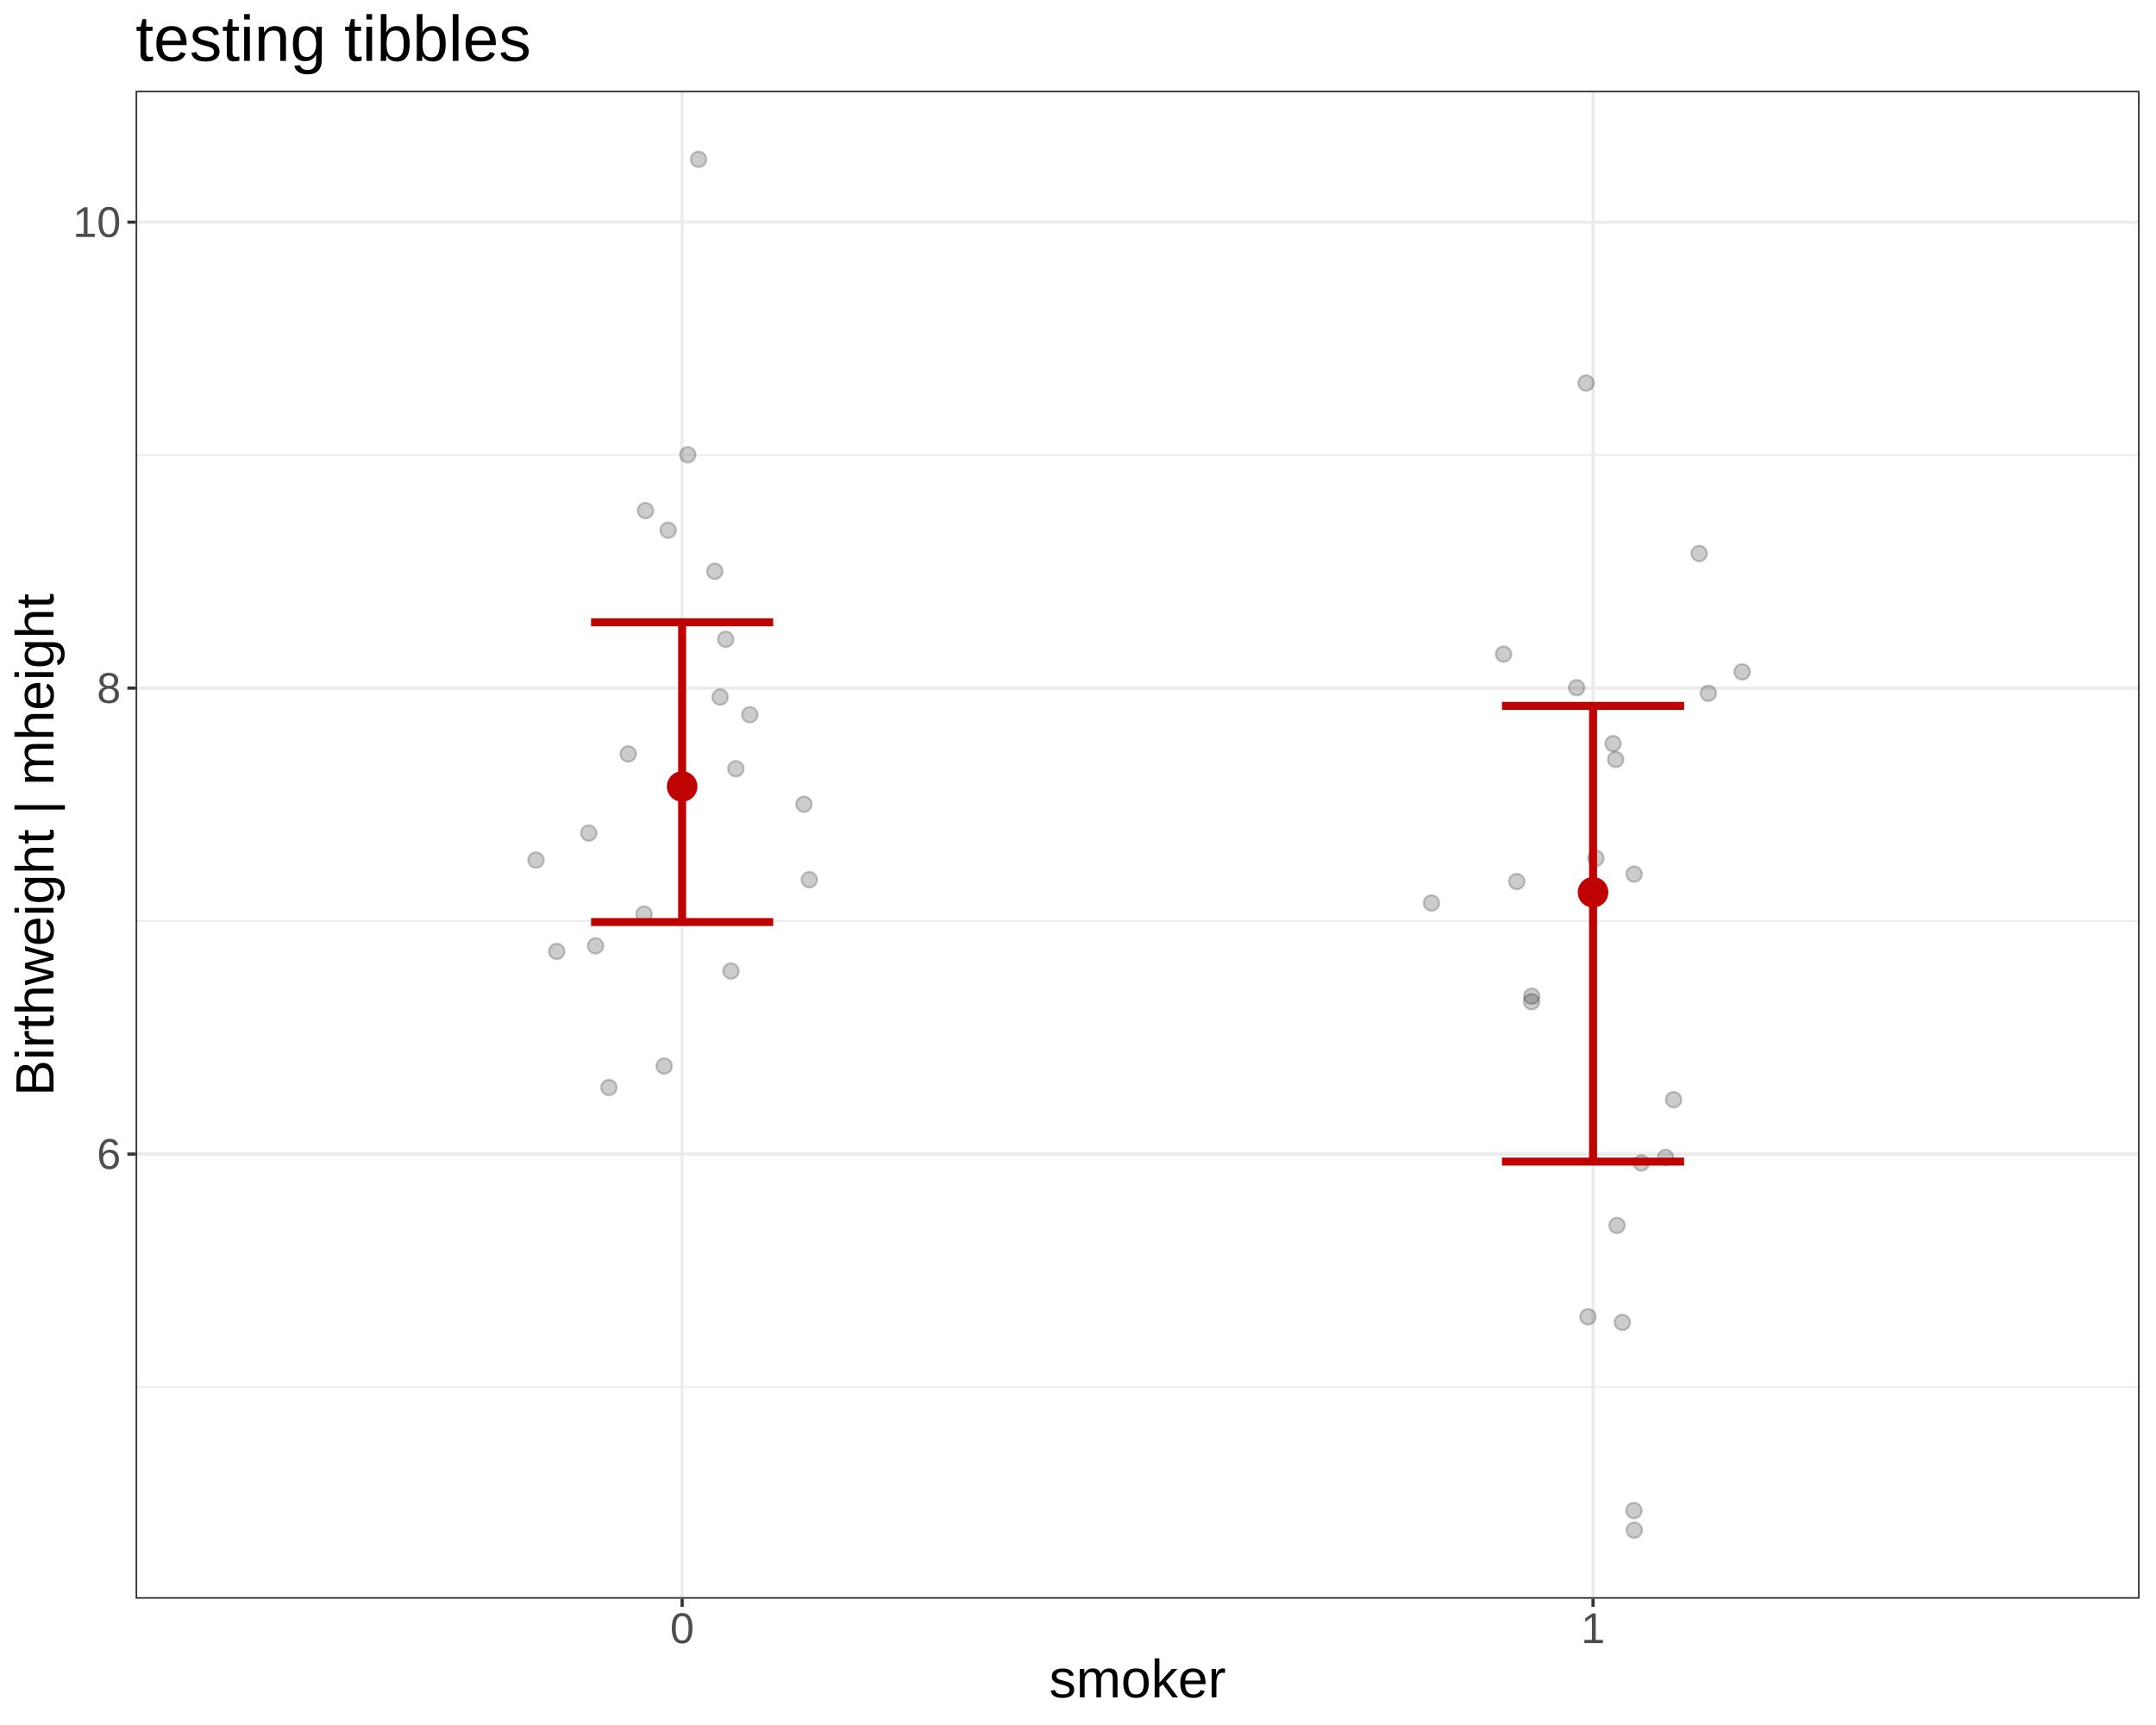
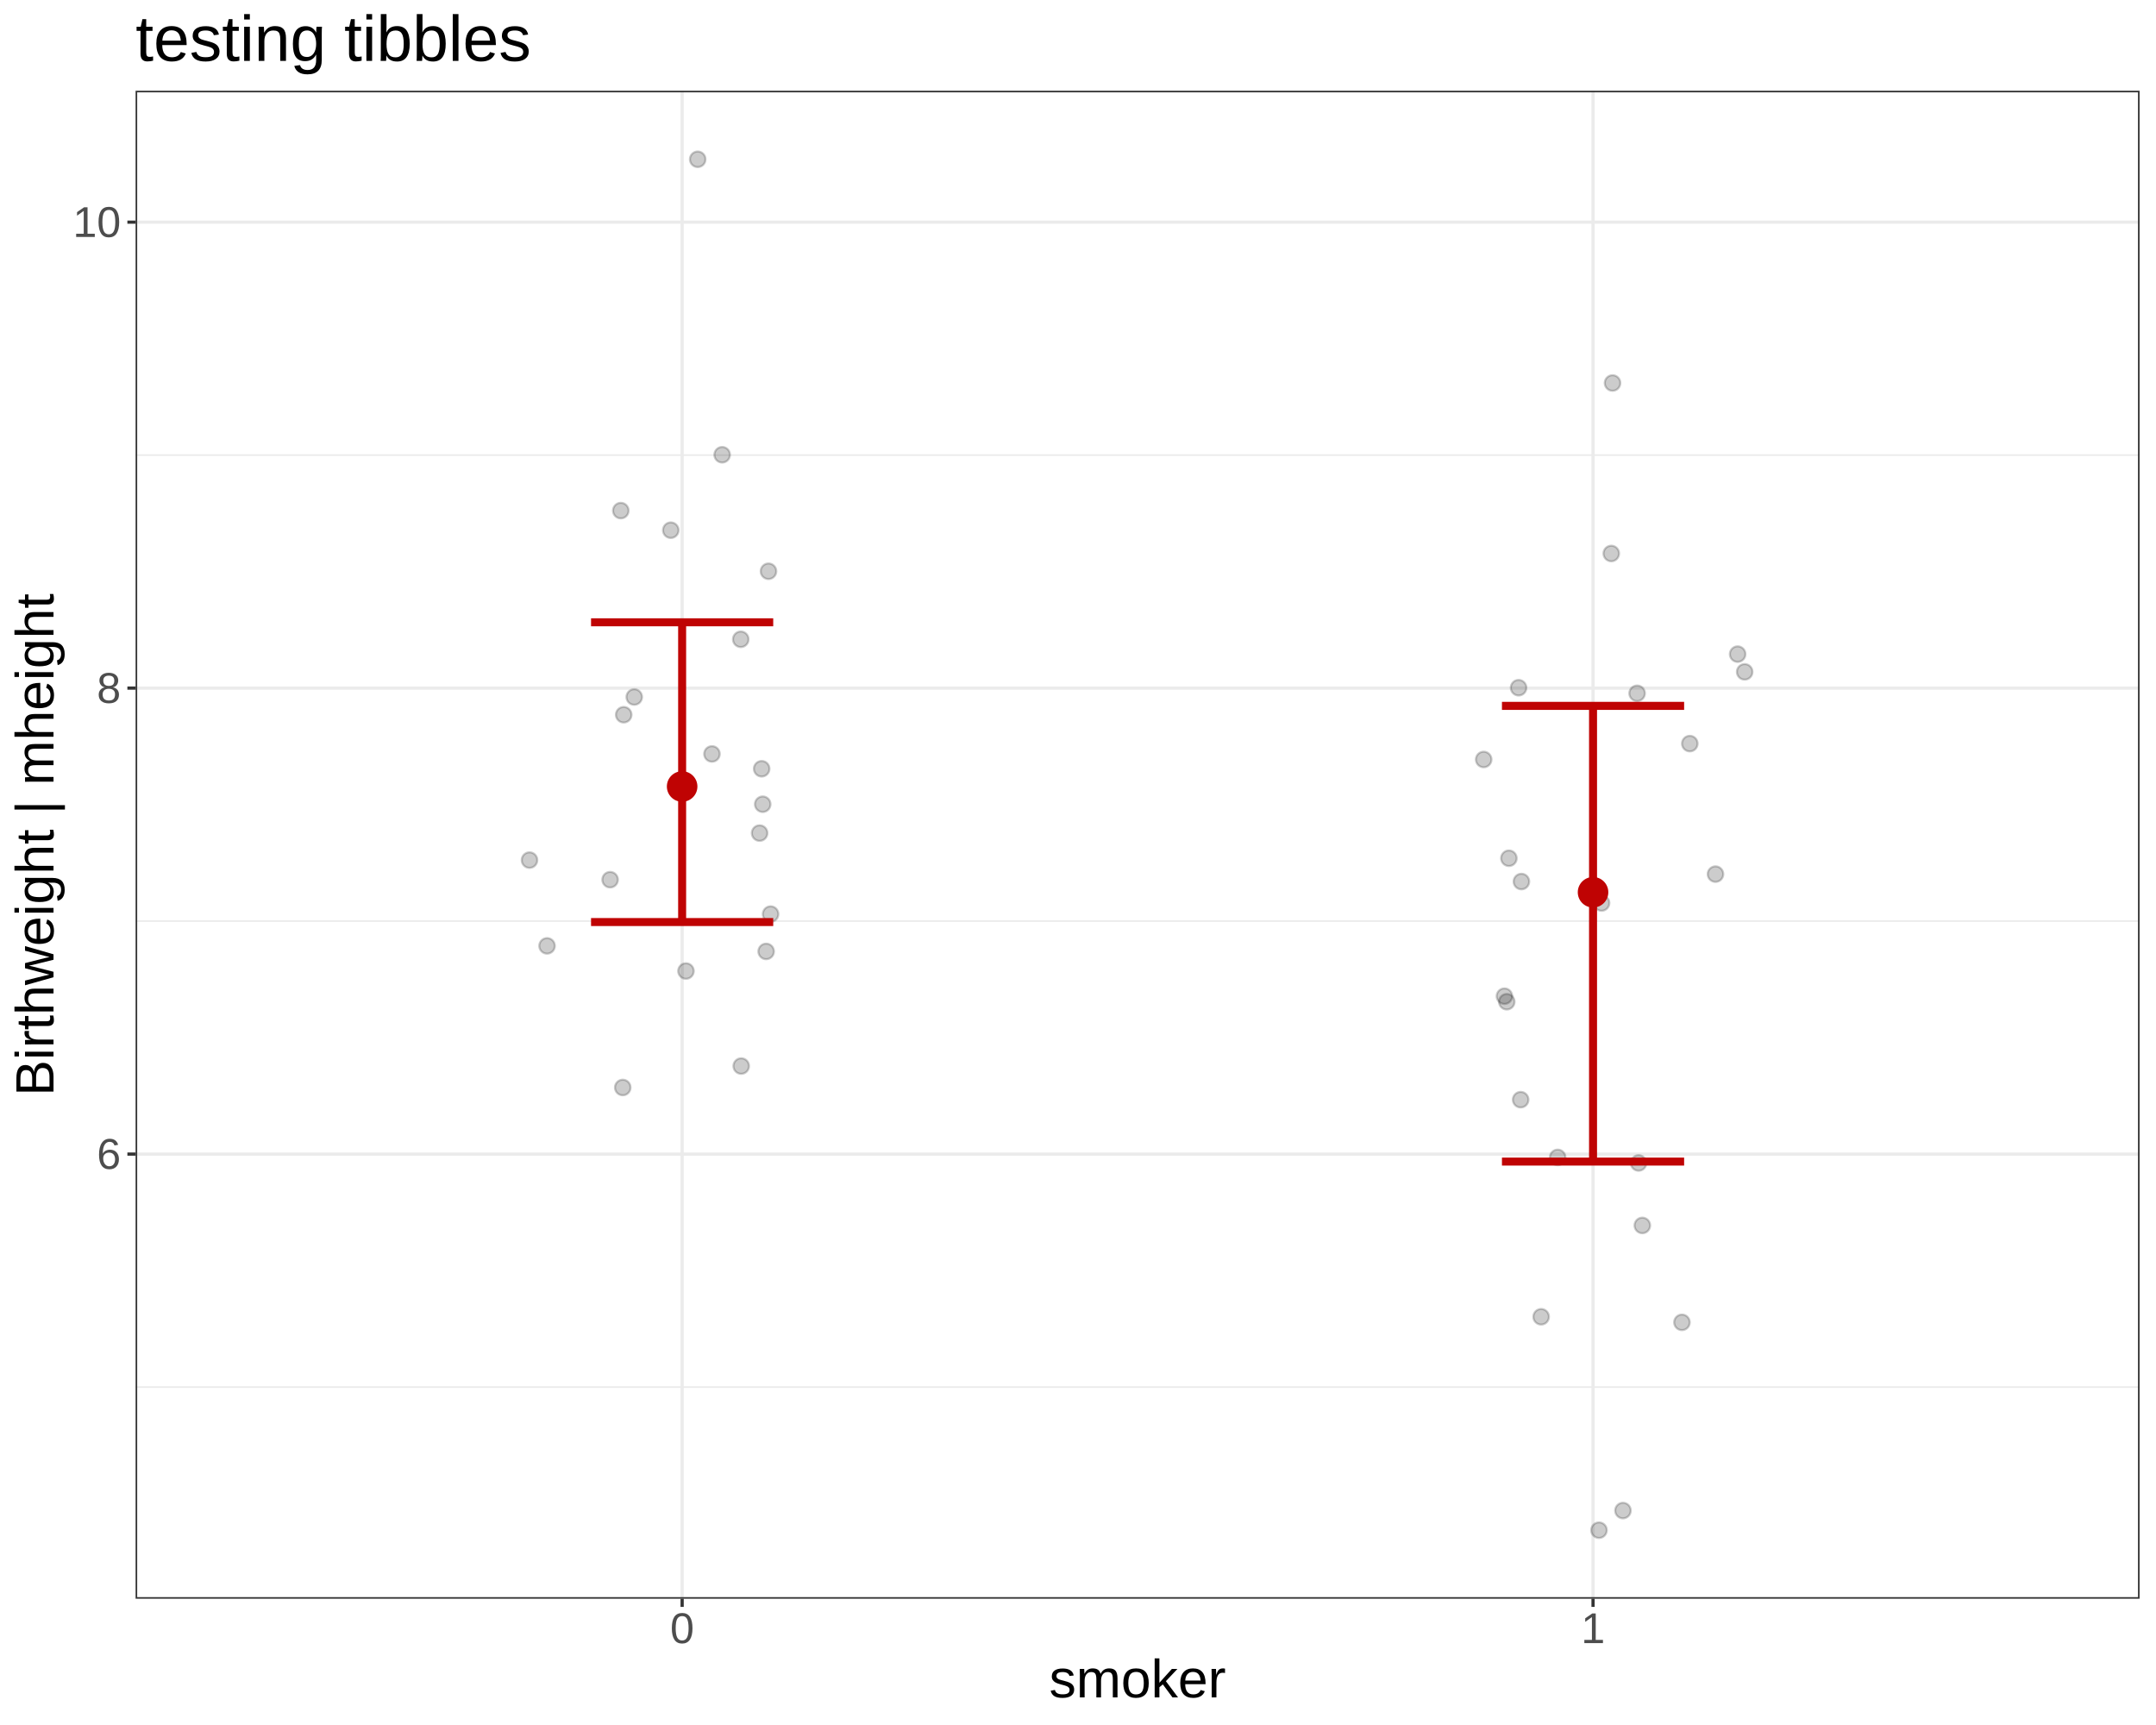
<svg xmlns="http://www.w3.org/2000/svg" viewBox="0 0 720.00 576.00">
  <defs>
    <style type="text/css">
    line, polyline, polygon, path, rect, circle {
      fill: none;
      stroke: #000000;
      stroke-linecap: round;
      stroke-linejoin: round;
      stroke-miterlimit: 10.00;
    }
  </style>
  </defs>
  <rect width="100%" height="100%" style="stroke: none; fill: #FFFFFF;" />
  <rect x="0.00" y="0.00" width="720.00" height="576.00" style="stroke-width: 1.07; stroke: #FFFFFF; fill: #FFFFFF;" />
  <defs>
    <clipPath id="cpNDUuMjh8NzE0LjUyfDUzMy44M3wzMC4zMA==">
      <rect x="45.28" y="30.30" width="669.24" height="503.53" />
    </clipPath>
  </defs>
  <rect x="45.28" y="30.30" width="669.24" height="503.53" style="stroke-width: 1.07; stroke: none; fill: #FFFFFF;" clip-path="url(#cpNDUuMjh8NzE0LjUyfDUzMy44M3wzMC4zMA==)" />
  <polyline points="45.28,463.16 714.52,463.16 " style="stroke-width: 0.53; stroke: #EBEBEB; stroke-linecap: butt;" clip-path="url(#cpNDUuMjh8NzE0LjUyfDUzMy44M3wzMC4zMA==)" />
  <polyline points="45.28,307.56 714.52,307.56 " style="stroke-width: 0.53; stroke: #EBEBEB; stroke-linecap: butt;" clip-path="url(#cpNDUuMjh8NzE0LjUyfDUzMy44M3wzMC4zMA==)" />
  <polyline points="45.28,151.97 714.52,151.97 " style="stroke-width: 0.53; stroke: #EBEBEB; stroke-linecap: butt;" clip-path="url(#cpNDUuMjh8NzE0LjUyfDUzMy44M3wzMC4zMA==)" />
  <polyline points="45.28,385.36 714.52,385.36 " style="stroke-width: 1.07; stroke: #EBEBEB; stroke-linecap: butt;" clip-path="url(#cpNDUuMjh8NzE0LjUyfDUzMy44M3wzMC4zMA==)" />
  <polyline points="45.28,229.77 714.52,229.77 " style="stroke-width: 1.07; stroke: #EBEBEB; stroke-linecap: butt;" clip-path="url(#cpNDUuMjh8NzE0LjUyfDUzMy44M3wzMC4zMA==)" />
  <polyline points="45.28,74.18 714.52,74.18 " style="stroke-width: 1.07; stroke: #EBEBEB; stroke-linecap: butt;" clip-path="url(#cpNDUuMjh8NzE0LjUyfDUzMy44M3wzMC4zMA==)" />
  <polyline points="227.80,533.83 227.80,30.30 " style="stroke-width: 1.07; stroke: #EBEBEB; stroke-linecap: butt;" clip-path="url(#cpNDUuMjh8NzE0LjUyfDUzMy44M3wzMC4zMA==)" />
  <polyline points="532.00,533.83 532.00,30.30 " style="stroke-width: 1.07; stroke: #EBEBEB; stroke-linecap: butt;" clip-path="url(#cpNDUuMjh8NzE0LjUyfDUzMy44M3wzMC4zMA==)" />
-   <circle cx="215.09" cy="305.23" r="1.95pt" style="stroke-width: 0.71; stroke: #000000; stroke-opacity: 0.20; fill: #000000; fill-opacity: 0.20;" clip-path="url(#cpNDUuMjh8NzE0LjUyfDUzMy44M3wzMC4zMA==)" />
-   <circle cx="545.64" cy="504.40" r="1.95pt" style="stroke-width: 0.71; stroke: #000000; stroke-opacity: 0.20; fill: #000000; fill-opacity: 0.20;" clip-path="url(#cpNDUuMjh8NzE0LjUyfDUzMy44M3wzMC4zMA==)" />
-   <circle cx="203.34" cy="363.13" r="1.95pt" style="stroke-width: 0.71; stroke: #000000; stroke-opacity: 0.20; fill: #000000; fill-opacity: 0.20;" clip-path="url(#cpNDUuMjh8NzE0LjUyfDUzMy44M3wzMC4zMA==)" />
-   <circle cx="545.77" cy="510.95" r="1.95pt" style="stroke-width: 0.71; stroke: #000000; stroke-opacity: 0.20; fill: #000000; fill-opacity: 0.20;" clip-path="url(#cpNDUuMjh8NzE0LjUyfDUzMy44M3wzMC4zMA==)" />
-   <circle cx="530.30" cy="439.69" r="1.95pt" style="stroke-width: 0.71; stroke: #000000; stroke-opacity: 0.20; fill: #000000; fill-opacity: 0.20;" clip-path="url(#cpNDUuMjh8NzE0LjUyfDUzMy44M3wzMC4zMA==)" />
-   <circle cx="178.99" cy="287.20" r="1.95pt" style="stroke-width: 0.71; stroke: #000000; stroke-opacity: 0.20; fill: #000000; fill-opacity: 0.20;" clip-path="url(#cpNDUuMjh8NzE0LjUyfDUzMy44M3wzMC4zMA==)" />
-   <circle cx="541.79" cy="441.55" r="1.95pt" style="stroke-width: 0.71; stroke: #000000; stroke-opacity: 0.20; fill: #000000; fill-opacity: 0.20;" clip-path="url(#cpNDUuMjh8NzE0LjUyfDUzMy44M3wzMC4zMA==)" />
-   <circle cx="556.22" cy="386.47" r="1.95pt" style="stroke-width: 0.71; stroke: #000000; stroke-opacity: 0.20; fill: #000000; fill-opacity: 0.20;" clip-path="url(#cpNDUuMjh8NzE0LjUyfDUzMy44M3wzMC4zMA==)" />
-   <circle cx="240.48" cy="232.74" r="1.95pt" style="stroke-width: 0.71; stroke: #000000; stroke-opacity: 0.20; fill: #000000; fill-opacity: 0.20;" clip-path="url(#cpNDUuMjh8NzE0LjUyfDUzMy44M3wzMC4zMA==)" />
-   <circle cx="268.48" cy="268.54" r="1.95pt" style="stroke-width: 0.71; stroke: #000000; stroke-opacity: 0.20; fill: #000000; fill-opacity: 0.20;" clip-path="url(#cpNDUuMjh8NzE0LjUyfDUzMy44M3wzMC4zMA==)" />
-   <circle cx="223.12" cy="177.04" r="1.95pt" style="stroke-width: 0.71; stroke: #000000; stroke-opacity: 0.20; fill: #000000; fill-opacity: 0.20;" clip-path="url(#cpNDUuMjh8NzE0LjUyfDUzMy44M3wzMC4zMA==)" />
-   <circle cx="270.26" cy="293.74" r="1.95pt" style="stroke-width: 0.71; stroke: #000000; stroke-opacity: 0.20; fill: #000000; fill-opacity: 0.20;" clip-path="url(#cpNDUuMjh8NzE0LjUyfDUzMy44M3wzMC4zMA==)" />
-   <circle cx="511.53" cy="332.64" r="1.95pt" style="stroke-width: 0.71; stroke: #000000; stroke-opacity: 0.20; fill: #000000; fill-opacity: 0.20;" clip-path="url(#cpNDUuMjh8NzE0LjUyfDUzMy44M3wzMC4zMA==)" />
-   <circle cx="532.94" cy="286.58" r="1.95pt" style="stroke-width: 0.71; stroke: #000000; stroke-opacity: 0.20; fill: #000000; fill-opacity: 0.20;" clip-path="url(#cpNDUuMjh8NzE0LjUyfDUzMy44M3wzMC4zMA==)" />
-   <circle cx="185.92" cy="317.69" r="1.95pt" style="stroke-width: 0.71; stroke: #000000; stroke-opacity: 0.20; fill: #000000; fill-opacity: 0.20;" clip-path="url(#cpNDUuMjh8NzE0LjUyfDUzMy44M3wzMC4zMA==)" />
-   <circle cx="221.81" cy="355.97" r="1.95pt" style="stroke-width: 0.71; stroke: #000000; stroke-opacity: 0.20; fill: #000000; fill-opacity: 0.20;" clip-path="url(#cpNDUuMjh8NzE0LjUyfDUzMy44M3wzMC4zMA==)" />
-   <circle cx="538.69" cy="248.30" r="1.95pt" style="stroke-width: 0.71; stroke: #000000; stroke-opacity: 0.20; fill: #000000; fill-opacity: 0.20;" clip-path="url(#cpNDUuMjh8NzE0LjUyfDUzMy44M3wzMC4zMA==)" />
-   <circle cx="526.54" cy="229.64" r="1.95pt" style="stroke-width: 0.71; stroke: #000000; stroke-opacity: 0.20; fill: #000000; fill-opacity: 0.20;" clip-path="url(#cpNDUuMjh8NzE0LjUyfDUzMy44M3wzMC4zMA==)" />
-   <circle cx="548.11" cy="388.33" r="1.95pt" style="stroke-width: 0.71; stroke: #000000; stroke-opacity: 0.20; fill: #000000; fill-opacity: 0.20;" clip-path="url(#cpNDUuMjh8NzE0LjUyfDUzMy44M3wzMC4zMA==)" />
-   <circle cx="558.90" cy="367.20" r="1.95pt" style="stroke-width: 0.71; stroke: #000000; stroke-opacity: 0.20; fill: #000000; fill-opacity: 0.20;" clip-path="url(#cpNDUuMjh8NzE0LjUyfDUzMy44M3wzMC4zMA==)" />
-   <circle cx="511.46" cy="334.49" r="1.95pt" style="stroke-width: 0.71; stroke: #000000; stroke-opacity: 0.20; fill: #000000; fill-opacity: 0.20;" clip-path="url(#cpNDUuMjh8NzE0LjUyfDUzMy44M3wzMC4zMA==)" />
-   <circle cx="215.57" cy="170.50" r="1.95pt" style="stroke-width: 0.71; stroke: #000000; stroke-opacity: 0.20; fill: #000000; fill-opacity: 0.20;" clip-path="url(#cpNDUuMjh8NzE0LjUyfDUzMy44M3wzMC4zMA==)" />
-   <circle cx="229.68" cy="151.85" r="1.95pt" style="stroke-width: 0.71; stroke: #000000; stroke-opacity: 0.20; fill: #000000; fill-opacity: 0.20;" clip-path="url(#cpNDUuMjh8NzE0LjUyfDUzMy44M3wzMC4zMA==)" />
-   <circle cx="244.10" cy="324.24" r="1.95pt" style="stroke-width: 0.71; stroke: #000000; stroke-opacity: 0.20; fill: #000000; fill-opacity: 0.20;" clip-path="url(#cpNDUuMjh8NzE0LjUyfDUzMy44M3wzMC4zMA==)" />
-   <circle cx="198.89" cy="315.84" r="1.95pt" style="stroke-width: 0.71; stroke: #000000; stroke-opacity: 0.20; fill: #000000; fill-opacity: 0.20;" clip-path="url(#cpNDUuMjh8NzE0LjUyfDUzMy44M3wzMC4zMA==)" />
-   <circle cx="545.72" cy="291.88" r="1.95pt" style="stroke-width: 0.71; stroke: #000000; stroke-opacity: 0.20; fill: #000000; fill-opacity: 0.20;" clip-path="url(#cpNDUuMjh8NzE0LjUyfDUzMy44M3wzMC4zMA==)" />
-   <circle cx="570.50" cy="231.50" r="1.95pt" style="stroke-width: 0.71; stroke: #000000; stroke-opacity: 0.20; fill: #000000; fill-opacity: 0.20;" clip-path="url(#cpNDUuMjh8NzE0LjUyfDUzMy44M3wzMC4zMA==)" />
-   <circle cx="502.11" cy="218.42" r="1.95pt" style="stroke-width: 0.71; stroke: #000000; stroke-opacity: 0.20; fill: #000000; fill-opacity: 0.20;" clip-path="url(#cpNDUuMjh8NzE0LjUyfDUzMy44M3wzMC4zMA==)" />
-   <circle cx="539.56" cy="253.60" r="1.95pt" style="stroke-width: 0.71; stroke: #000000; stroke-opacity: 0.20; fill: #000000; fill-opacity: 0.20;" clip-path="url(#cpNDUuMjh8NzE0LjUyfDUzMy44M3wzMC4zMA==)" />
-   <circle cx="540.00" cy="409.19" r="1.95pt" style="stroke-width: 0.71; stroke: #000000; stroke-opacity: 0.20; fill: #000000; fill-opacity: 0.20;" clip-path="url(#cpNDUuMjh8NzE0LjUyfDUzMy44M3wzMC4zMA==)" />
-   <circle cx="238.71" cy="190.75" r="1.95pt" style="stroke-width: 0.71; stroke: #000000; stroke-opacity: 0.20; fill: #000000; fill-opacity: 0.20;" clip-path="url(#cpNDUuMjh8NzE0LjUyfDUzMy44M3wzMC4zMA==)" />
-   <circle cx="245.74" cy="256.70" r="1.95pt" style="stroke-width: 0.71; stroke: #000000; stroke-opacity: 0.20; fill: #000000; fill-opacity: 0.20;" clip-path="url(#cpNDUuMjh8NzE0LjUyfDUzMy44M3wzMC4zMA==)" />
-   <circle cx="196.62" cy="278.18" r="1.95pt" style="stroke-width: 0.71; stroke: #000000; stroke-opacity: 0.20; fill: #000000; fill-opacity: 0.20;" clip-path="url(#cpNDUuMjh8NzE0LjUyfDUzMy44M3wzMC4zMA==)" />
-   <circle cx="581.79" cy="224.34" r="1.95pt" style="stroke-width: 0.71; stroke: #000000; stroke-opacity: 0.20; fill: #000000; fill-opacity: 0.20;" clip-path="url(#cpNDUuMjh8NzE0LjUyfDUzMy44M3wzMC4zMA==)" />
-   <circle cx="478.02" cy="301.52" r="1.95pt" style="stroke-width: 0.71; stroke: #000000; stroke-opacity: 0.20; fill: #000000; fill-opacity: 0.20;" clip-path="url(#cpNDUuMjh8NzE0LjUyfDUzMy44M3wzMC4zMA==)" />
-   <circle cx="506.53" cy="294.36" r="1.95pt" style="stroke-width: 0.71; stroke: #000000; stroke-opacity: 0.20; fill: #000000; fill-opacity: 0.20;" clip-path="url(#cpNDUuMjh8NzE0LjUyfDUzMy44M3wzMC4zMA==)" />
-   <circle cx="529.67" cy="127.89" r="1.95pt" style="stroke-width: 0.71; stroke: #000000; stroke-opacity: 0.20; fill: #000000; fill-opacity: 0.20;" clip-path="url(#cpNDUuMjh8NzE0LjUyfDUzMy44M3wzMC4zMA==)" />
-   <circle cx="209.80" cy="251.75" r="1.95pt" style="stroke-width: 0.71; stroke: #000000; stroke-opacity: 0.20; fill: #000000; fill-opacity: 0.20;" clip-path="url(#cpNDUuMjh8NzE0LjUyfDUzMy44M3wzMC4zMA==)" />
-   <circle cx="250.40" cy="238.66" r="1.95pt" style="stroke-width: 0.71; stroke: #000000; stroke-opacity: 0.20; fill: #000000; fill-opacity: 0.20;" clip-path="url(#cpNDUuMjh8NzE0LjUyfDUzMy44M3wzMC4zMA==)" />
-   <circle cx="233.28" cy="53.19" r="1.95pt" style="stroke-width: 0.71; stroke: #000000; stroke-opacity: 0.20; fill: #000000; fill-opacity: 0.20;" clip-path="url(#cpNDUuMjh8NzE0LjUyfDUzMy44M3wzMC4zMA==)" />
-   <circle cx="567.44" cy="184.82" r="1.95pt" style="stroke-width: 0.71; stroke: #000000; stroke-opacity: 0.20; fill: #000000; fill-opacity: 0.20;" clip-path="url(#cpNDUuMjh8NzE0LjUyfDUzMy44M3wzMC4zMA==)" />
-   <circle cx="242.35" cy="213.47" r="1.95pt" style="stroke-width: 0.71; stroke: #000000; stroke-opacity: 0.20; fill: #000000; fill-opacity: 0.20;" clip-path="url(#cpNDUuMjh8NzE0LjUyfDUzMy44M3wzMC4zMA==)" />
+   <circle cx="257.34" cy="305.23" r="1.95pt" style="stroke-width: 0.71; stroke: #000000; stroke-opacity: 0.20; fill: #000000; fill-opacity: 0.20;" clip-path="url(#cpNDUuMjh8NzE0LjUyfDUzMy44M3wzMC4zMA==)" />
+   <circle cx="541.99" cy="504.40" r="1.95pt" style="stroke-width: 0.71; stroke: #000000; stroke-opacity: 0.20; fill: #000000; fill-opacity: 0.20;" clip-path="url(#cpNDUuMjh8NzE0LjUyfDUzMy44M3wzMC4zMA==)" />
+   <circle cx="207.97" cy="363.13" r="1.95pt" style="stroke-width: 0.71; stroke: #000000; stroke-opacity: 0.20; fill: #000000; fill-opacity: 0.20;" clip-path="url(#cpNDUuMjh8NzE0LjUyfDUzMy44M3wzMC4zMA==)" />
+   <circle cx="533.99" cy="510.95" r="1.95pt" style="stroke-width: 0.71; stroke: #000000; stroke-opacity: 0.20; fill: #000000; fill-opacity: 0.20;" clip-path="url(#cpNDUuMjh8NzE0LjUyfDUzMy44M3wzMC4zMA==)" />
+   <circle cx="514.67" cy="439.69" r="1.95pt" style="stroke-width: 0.71; stroke: #000000; stroke-opacity: 0.20; fill: #000000; fill-opacity: 0.20;" clip-path="url(#cpNDUuMjh8NzE0LjUyfDUzMy44M3wzMC4zMA==)" />
+   <circle cx="176.83" cy="287.20" r="1.95pt" style="stroke-width: 0.71; stroke: #000000; stroke-opacity: 0.20; fill: #000000; fill-opacity: 0.20;" clip-path="url(#cpNDUuMjh8NzE0LjUyfDUzMy44M3wzMC4zMA==)" />
+   <circle cx="561.69" cy="441.55" r="1.95pt" style="stroke-width: 0.71; stroke: #000000; stroke-opacity: 0.20; fill: #000000; fill-opacity: 0.20;" clip-path="url(#cpNDUuMjh8NzE0LjUyfDUzMy44M3wzMC4zMA==)" />
+   <circle cx="520.19" cy="386.47" r="1.95pt" style="stroke-width: 0.71; stroke: #000000; stroke-opacity: 0.20; fill: #000000; fill-opacity: 0.20;" clip-path="url(#cpNDUuMjh8NzE0LjUyfDUzMy44M3wzMC4zMA==)" />
+   <circle cx="211.81" cy="232.74" r="1.95pt" style="stroke-width: 0.71; stroke: #000000; stroke-opacity: 0.20; fill: #000000; fill-opacity: 0.20;" clip-path="url(#cpNDUuMjh8NzE0LjUyfDUzMy44M3wzMC4zMA==)" />
+   <circle cx="254.71" cy="268.54" r="1.95pt" style="stroke-width: 0.71; stroke: #000000; stroke-opacity: 0.20; fill: #000000; fill-opacity: 0.20;" clip-path="url(#cpNDUuMjh8NzE0LjUyfDUzMy44M3wzMC4zMA==)" />
+   <circle cx="224.01" cy="177.04" r="1.95pt" style="stroke-width: 0.71; stroke: #000000; stroke-opacity: 0.20; fill: #000000; fill-opacity: 0.20;" clip-path="url(#cpNDUuMjh8NzE0LjUyfDUzMy44M3wzMC4zMA==)" />
+   <circle cx="203.75" cy="293.74" r="1.95pt" style="stroke-width: 0.71; stroke: #000000; stroke-opacity: 0.20; fill: #000000; fill-opacity: 0.20;" clip-path="url(#cpNDUuMjh8NzE0LjUyfDUzMy44M3wzMC4zMA==)" />
+   <circle cx="502.41" cy="332.64" r="1.95pt" style="stroke-width: 0.71; stroke: #000000; stroke-opacity: 0.20; fill: #000000; fill-opacity: 0.20;" clip-path="url(#cpNDUuMjh8NzE0LjUyfDUzMy44M3wzMC4zMA==)" />
+   <circle cx="503.90" cy="286.58" r="1.95pt" style="stroke-width: 0.71; stroke: #000000; stroke-opacity: 0.20; fill: #000000; fill-opacity: 0.20;" clip-path="url(#cpNDUuMjh8NzE0LjUyfDUzMy44M3wzMC4zMA==)" />
+   <circle cx="255.86" cy="317.69" r="1.95pt" style="stroke-width: 0.71; stroke: #000000; stroke-opacity: 0.20; fill: #000000; fill-opacity: 0.20;" clip-path="url(#cpNDUuMjh8NzE0LjUyfDUzMy44M3wzMC4zMA==)" />
+   <circle cx="247.53" cy="355.97" r="1.95pt" style="stroke-width: 0.71; stroke: #000000; stroke-opacity: 0.20; fill: #000000; fill-opacity: 0.20;" clip-path="url(#cpNDUuMjh8NzE0LjUyfDUzMy44M3wzMC4zMA==)" />
+   <circle cx="564.31" cy="248.30" r="1.95pt" style="stroke-width: 0.71; stroke: #000000; stroke-opacity: 0.20; fill: #000000; fill-opacity: 0.20;" clip-path="url(#cpNDUuMjh8NzE0LjUyfDUzMy44M3wzMC4zMA==)" />
+   <circle cx="507.14" cy="229.64" r="1.95pt" style="stroke-width: 0.71; stroke: #000000; stroke-opacity: 0.20; fill: #000000; fill-opacity: 0.20;" clip-path="url(#cpNDUuMjh8NzE0LjUyfDUzMy44M3wzMC4zMA==)" />
+   <circle cx="547.21" cy="388.33" r="1.95pt" style="stroke-width: 0.71; stroke: #000000; stroke-opacity: 0.20; fill: #000000; fill-opacity: 0.20;" clip-path="url(#cpNDUuMjh8NzE0LjUyfDUzMy44M3wzMC4zMA==)" />
+   <circle cx="507.83" cy="367.20" r="1.95pt" style="stroke-width: 0.71; stroke: #000000; stroke-opacity: 0.20; fill: #000000; fill-opacity: 0.20;" clip-path="url(#cpNDUuMjh8NzE0LjUyfDUzMy44M3wzMC4zMA==)" />
+   <circle cx="503.19" cy="334.49" r="1.95pt" style="stroke-width: 0.71; stroke: #000000; stroke-opacity: 0.20; fill: #000000; fill-opacity: 0.20;" clip-path="url(#cpNDUuMjh8NzE0LjUyfDUzMy44M3wzMC4zMA==)" />
+   <circle cx="207.32" cy="170.50" r="1.95pt" style="stroke-width: 0.71; stroke: #000000; stroke-opacity: 0.20; fill: #000000; fill-opacity: 0.20;" clip-path="url(#cpNDUuMjh8NzE0LjUyfDUzMy44M3wzMC4zMA==)" />
+   <circle cx="241.17" cy="151.85" r="1.95pt" style="stroke-width: 0.71; stroke: #000000; stroke-opacity: 0.20; fill: #000000; fill-opacity: 0.20;" clip-path="url(#cpNDUuMjh8NzE0LjUyfDUzMy44M3wzMC4zMA==)" />
+   <circle cx="229.08" cy="324.24" r="1.95pt" style="stroke-width: 0.71; stroke: #000000; stroke-opacity: 0.20; fill: #000000; fill-opacity: 0.20;" clip-path="url(#cpNDUuMjh8NzE0LjUyfDUzMy44M3wzMC4zMA==)" />
+   <circle cx="182.69" cy="315.84" r="1.95pt" style="stroke-width: 0.71; stroke: #000000; stroke-opacity: 0.20; fill: #000000; fill-opacity: 0.20;" clip-path="url(#cpNDUuMjh8NzE0LjUyfDUzMy44M3wzMC4zMA==)" />
+   <circle cx="572.89" cy="291.88" r="1.95pt" style="stroke-width: 0.71; stroke: #000000; stroke-opacity: 0.20; fill: #000000; fill-opacity: 0.20;" clip-path="url(#cpNDUuMjh8NzE0LjUyfDUzMy44M3wzMC4zMA==)" />
+   <circle cx="546.72" cy="231.50" r="1.95pt" style="stroke-width: 0.71; stroke: #000000; stroke-opacity: 0.20; fill: #000000; fill-opacity: 0.20;" clip-path="url(#cpNDUuMjh8NzE0LjUyfDUzMy44M3wzMC4zMA==)" />
+   <circle cx="580.29" cy="218.42" r="1.95pt" style="stroke-width: 0.71; stroke: #000000; stroke-opacity: 0.20; fill: #000000; fill-opacity: 0.20;" clip-path="url(#cpNDUuMjh8NzE0LjUyfDUzMy44M3wzMC4zMA==)" />
+   <circle cx="495.48" cy="253.60" r="1.95pt" style="stroke-width: 0.71; stroke: #000000; stroke-opacity: 0.20; fill: #000000; fill-opacity: 0.20;" clip-path="url(#cpNDUuMjh8NzE0LjUyfDUzMy44M3wzMC4zMA==)" />
+   <circle cx="548.46" cy="409.19" r="1.95pt" style="stroke-width: 0.71; stroke: #000000; stroke-opacity: 0.20; fill: #000000; fill-opacity: 0.20;" clip-path="url(#cpNDUuMjh8NzE0LjUyfDUzMy44M3wzMC4zMA==)" />
+   <circle cx="256.64" cy="190.75" r="1.95pt" style="stroke-width: 0.71; stroke: #000000; stroke-opacity: 0.20; fill: #000000; fill-opacity: 0.20;" clip-path="url(#cpNDUuMjh8NzE0LjUyfDUzMy44M3wzMC4zMA==)" />
+   <circle cx="254.36" cy="256.70" r="1.95pt" style="stroke-width: 0.71; stroke: #000000; stroke-opacity: 0.20; fill: #000000; fill-opacity: 0.20;" clip-path="url(#cpNDUuMjh8NzE0LjUyfDUzMy44M3wzMC4zMA==)" />
+   <circle cx="253.67" cy="278.18" r="1.95pt" style="stroke-width: 0.71; stroke: #000000; stroke-opacity: 0.20; fill: #000000; fill-opacity: 0.20;" clip-path="url(#cpNDUuMjh8NzE0LjUyfDUzMy44M3wzMC4zMA==)" />
+   <circle cx="582.64" cy="224.34" r="1.95pt" style="stroke-width: 0.71; stroke: #000000; stroke-opacity: 0.20; fill: #000000; fill-opacity: 0.20;" clip-path="url(#cpNDUuMjh8NzE0LjUyfDUzMy44M3wzMC4zMA==)" />
+   <circle cx="534.85" cy="301.52" r="1.95pt" style="stroke-width: 0.71; stroke: #000000; stroke-opacity: 0.20; fill: #000000; fill-opacity: 0.20;" clip-path="url(#cpNDUuMjh8NzE0LjUyfDUzMy44M3wzMC4zMA==)" />
+   <circle cx="508.08" cy="294.36" r="1.95pt" style="stroke-width: 0.71; stroke: #000000; stroke-opacity: 0.20; fill: #000000; fill-opacity: 0.20;" clip-path="url(#cpNDUuMjh8NzE0LjUyfDUzMy44M3wzMC4zMA==)" />
+   <circle cx="538.51" cy="127.89" r="1.95pt" style="stroke-width: 0.71; stroke: #000000; stroke-opacity: 0.20; fill: #000000; fill-opacity: 0.20;" clip-path="url(#cpNDUuMjh8NzE0LjUyfDUzMy44M3wzMC4zMA==)" />
+   <circle cx="237.76" cy="251.75" r="1.95pt" style="stroke-width: 0.71; stroke: #000000; stroke-opacity: 0.20; fill: #000000; fill-opacity: 0.20;" clip-path="url(#cpNDUuMjh8NzE0LjUyfDUzMy44M3wzMC4zMA==)" />
+   <circle cx="208.29" cy="238.66" r="1.95pt" style="stroke-width: 0.71; stroke: #000000; stroke-opacity: 0.20; fill: #000000; fill-opacity: 0.20;" clip-path="url(#cpNDUuMjh8NzE0LjUyfDUzMy44M3wzMC4zMA==)" />
+   <circle cx="233.00" cy="53.19" r="1.95pt" style="stroke-width: 0.71; stroke: #000000; stroke-opacity: 0.20; fill: #000000; fill-opacity: 0.20;" clip-path="url(#cpNDUuMjh8NzE0LjUyfDUzMy44M3wzMC4zMA==)" />
+   <circle cx="538.09" cy="184.82" r="1.95pt" style="stroke-width: 0.71; stroke: #000000; stroke-opacity: 0.20; fill: #000000; fill-opacity: 0.20;" clip-path="url(#cpNDUuMjh8NzE0LjUyfDUzMy44M3wzMC4zMA==)" />
+   <circle cx="247.38" cy="213.47" r="1.95pt" style="stroke-width: 0.71; stroke: #000000; stroke-opacity: 0.20; fill: #000000; fill-opacity: 0.20;" clip-path="url(#cpNDUuMjh8NzE0LjUyfDUzMy44M3wzMC4zMA==)" />
  <circle cx="227.80" cy="262.62" r="3.56pt" style="stroke-width: 0.71; stroke: #BF0303; fill: #BF0303;" clip-path="url(#cpNDUuMjh8NzE0LjUyfDUzMy44M3wzMC4zMA==)" />
  <circle cx="532.00" cy="297.94" r="3.56pt" style="stroke-width: 0.71; stroke: #BF0303; fill: #BF0303;" clip-path="url(#cpNDUuMjh8NzE0LjUyfDUzMy44M3wzMC4zMA==)" />
  <polyline points="197.38,207.79 258.22,207.79 " style="stroke-width: 2.67; stroke: #BF0303; stroke-linecap: butt;" clip-path="url(#cpNDUuMjh8NzE0LjUyfDUzMy44M3wzMC4zMA==)" />
  <polyline points="227.80,207.79 227.80,307.88 " style="stroke-width: 2.67; stroke: #BF0303; stroke-linecap: butt;" clip-path="url(#cpNDUuMjh8NzE0LjUyfDUzMy44M3wzMC4zMA==)" />
  <polyline points="197.38,307.88 258.22,307.88 " style="stroke-width: 2.67; stroke: #BF0303; stroke-linecap: butt;" clip-path="url(#cpNDUuMjh8NzE0LjUyfDUzMy44M3wzMC4zMA==)" />
  <polyline points="501.58,235.70 562.42,235.70 " style="stroke-width: 2.67; stroke: #BF0303; stroke-linecap: butt;" clip-path="url(#cpNDUuMjh8NzE0LjUyfDUzMy44M3wzMC4zMA==)" />
  <polyline points="532.00,235.70 532.00,387.87 " style="stroke-width: 2.67; stroke: #BF0303; stroke-linecap: butt;" clip-path="url(#cpNDUuMjh8NzE0LjUyfDUzMy44M3wzMC4zMA==)" />
  <polyline points="501.58,387.87 562.42,387.87 " style="stroke-width: 2.67; stroke: #BF0303; stroke-linecap: butt;" clip-path="url(#cpNDUuMjh8NzE0LjUyfDUzMy44M3wzMC4zMA==)" />
  <rect x="45.28" y="30.30" width="669.24" height="503.53" style="stroke-width: 1.07; stroke: #333333;" clip-path="url(#cpNDUuMjh8NzE0LjUyfDUzMy44M3wzMC4zMA==)" />
  <defs>
    <clipPath id="cpMC4wMHw3MjAuMDB8NTc2LjAwfDAuMDA=">
      <rect x="0.00" y="0.00" width="720.00" height="576.00" />
    </clipPath>
  </defs>
  <g clip-path="url(#cpMC4wMHw3MjAuMDB8NTc2LjAwfDAuMDA=)">
    <text x="32.34" y="390.31" style="font-size: 14.40px; fill: #4D4D4D; font-family: Liberation Sans;" textLength="8.00px" lengthAdjust="spacingAndGlyphs">6</text>
  </g>
  <g clip-path="url(#cpMC4wMHw3MjAuMDB8NTc2LjAwfDAuMDA=)">
    <text x="32.34" y="234.72" style="font-size: 14.40px; fill: #4D4D4D; font-family: Liberation Sans;" textLength="8.00px" lengthAdjust="spacingAndGlyphs">8</text>
  </g>
  <g clip-path="url(#cpMC4wMHw3MjAuMDB8NTc2LjAwfDAuMDA=)">
    <text x="24.34" y="79.13" style="font-size: 14.40px; fill: #4D4D4D; font-family: Liberation Sans;" textLength="16.00px" lengthAdjust="spacingAndGlyphs">10</text>
  </g>
  <polyline points="42.54,385.36 45.28,385.36 " style="stroke-width: 1.07; stroke: #333333; stroke-linecap: butt;" clip-path="url(#cpMC4wMHw3MjAuMDB8NTc2LjAwfDAuMDA=)" />
  <polyline points="42.54,229.77 45.28,229.77 " style="stroke-width: 1.07; stroke: #333333; stroke-linecap: butt;" clip-path="url(#cpMC4wMHw3MjAuMDB8NTc2LjAwfDAuMDA=)" />
  <polyline points="42.54,74.18 45.28,74.18 " style="stroke-width: 1.07; stroke: #333333; stroke-linecap: butt;" clip-path="url(#cpMC4wMHw3MjAuMDB8NTc2LjAwfDAuMDA=)" />
  <polyline points="227.80,536.57 227.80,533.83 " style="stroke-width: 1.07; stroke: #333333; stroke-linecap: butt;" clip-path="url(#cpMC4wMHw3MjAuMDB8NTc2LjAwfDAuMDA=)" />
  <polyline points="532.00,536.57 532.00,533.83 " style="stroke-width: 1.07; stroke: #333333; stroke-linecap: butt;" clip-path="url(#cpMC4wMHw3MjAuMDB8NTc2LjAwfDAuMDA=)" />
  <g clip-path="url(#cpMC4wMHw3MjAuMDB8NTc2LjAwfDAuMDA=)">
    <text x="223.80" y="548.67" style="font-size: 14.40px; fill: #4D4D4D; font-family: Liberation Sans;" textLength="8.00px" lengthAdjust="spacingAndGlyphs">0</text>
  </g>
  <g clip-path="url(#cpMC4wMHw3MjAuMDB8NTc2LjAwfDAuMDA=)">
    <text x="528.00" y="548.67" style="font-size: 14.40px; fill: #4D4D4D; font-family: Liberation Sans;" textLength="8.00px" lengthAdjust="spacingAndGlyphs">1</text>
  </g>
  <g clip-path="url(#cpMC4wMHw3MjAuMDB8NTc2LjAwfDAuMDA=)">
    <text x="350.38" y="566.79" style="font-size: 18.00px; font-family: Liberation Sans;" textLength="59.03px" lengthAdjust="spacingAndGlyphs">smoker</text>
  </g>
  <g clip-path="url(#cpMC4wMHw3MjAuMDB8NTc2LjAwfDAuMDA=)">
    <text transform="translate(17.87,365.97) rotate(-90)" style="font-size: 18.00px; font-family: Liberation Sans;" textLength="167.80px" lengthAdjust="spacingAndGlyphs">Birthweight | mheight</text>
  </g>
  <g clip-path="url(#cpMC4wMHw3MjAuMDB8NTc2LjAwfDAuMDA=)">
    <text x="45.28" y="20.34" style="font-size: 21.60px; font-family: Liberation Sans;" textLength="132.08px" lengthAdjust="spacingAndGlyphs">testing tibbles</text>
  </g>
</svg>
